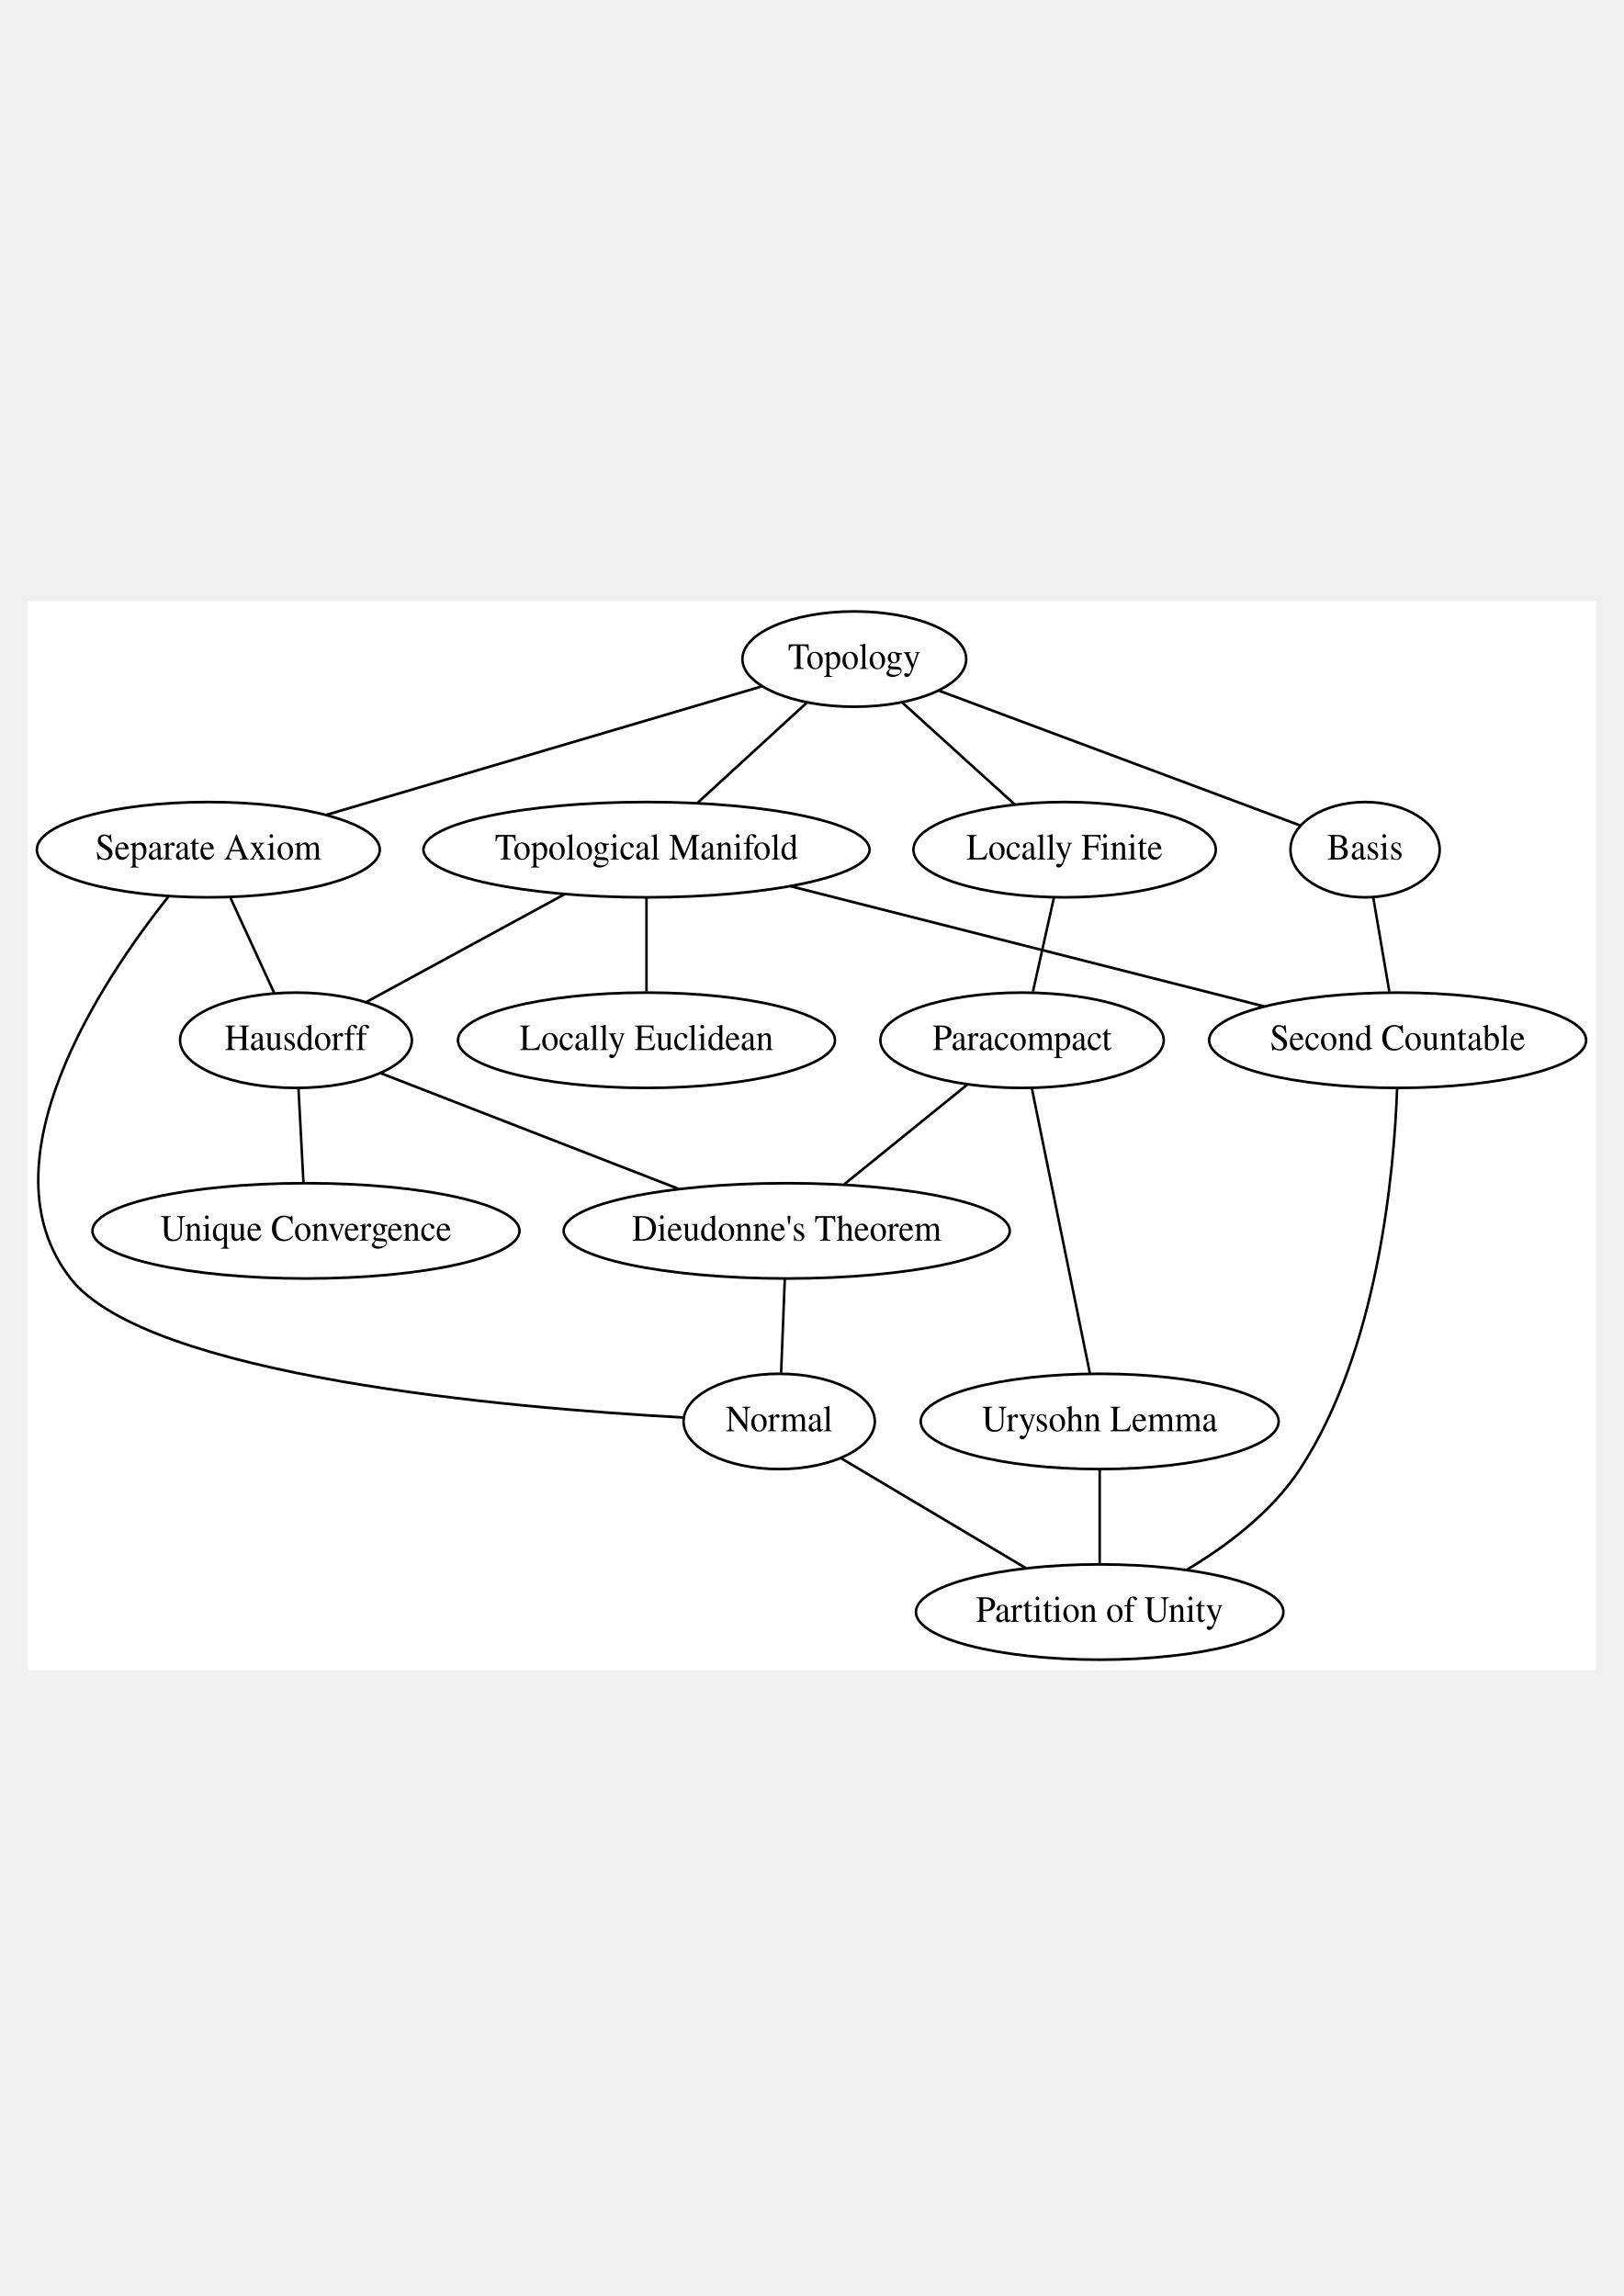
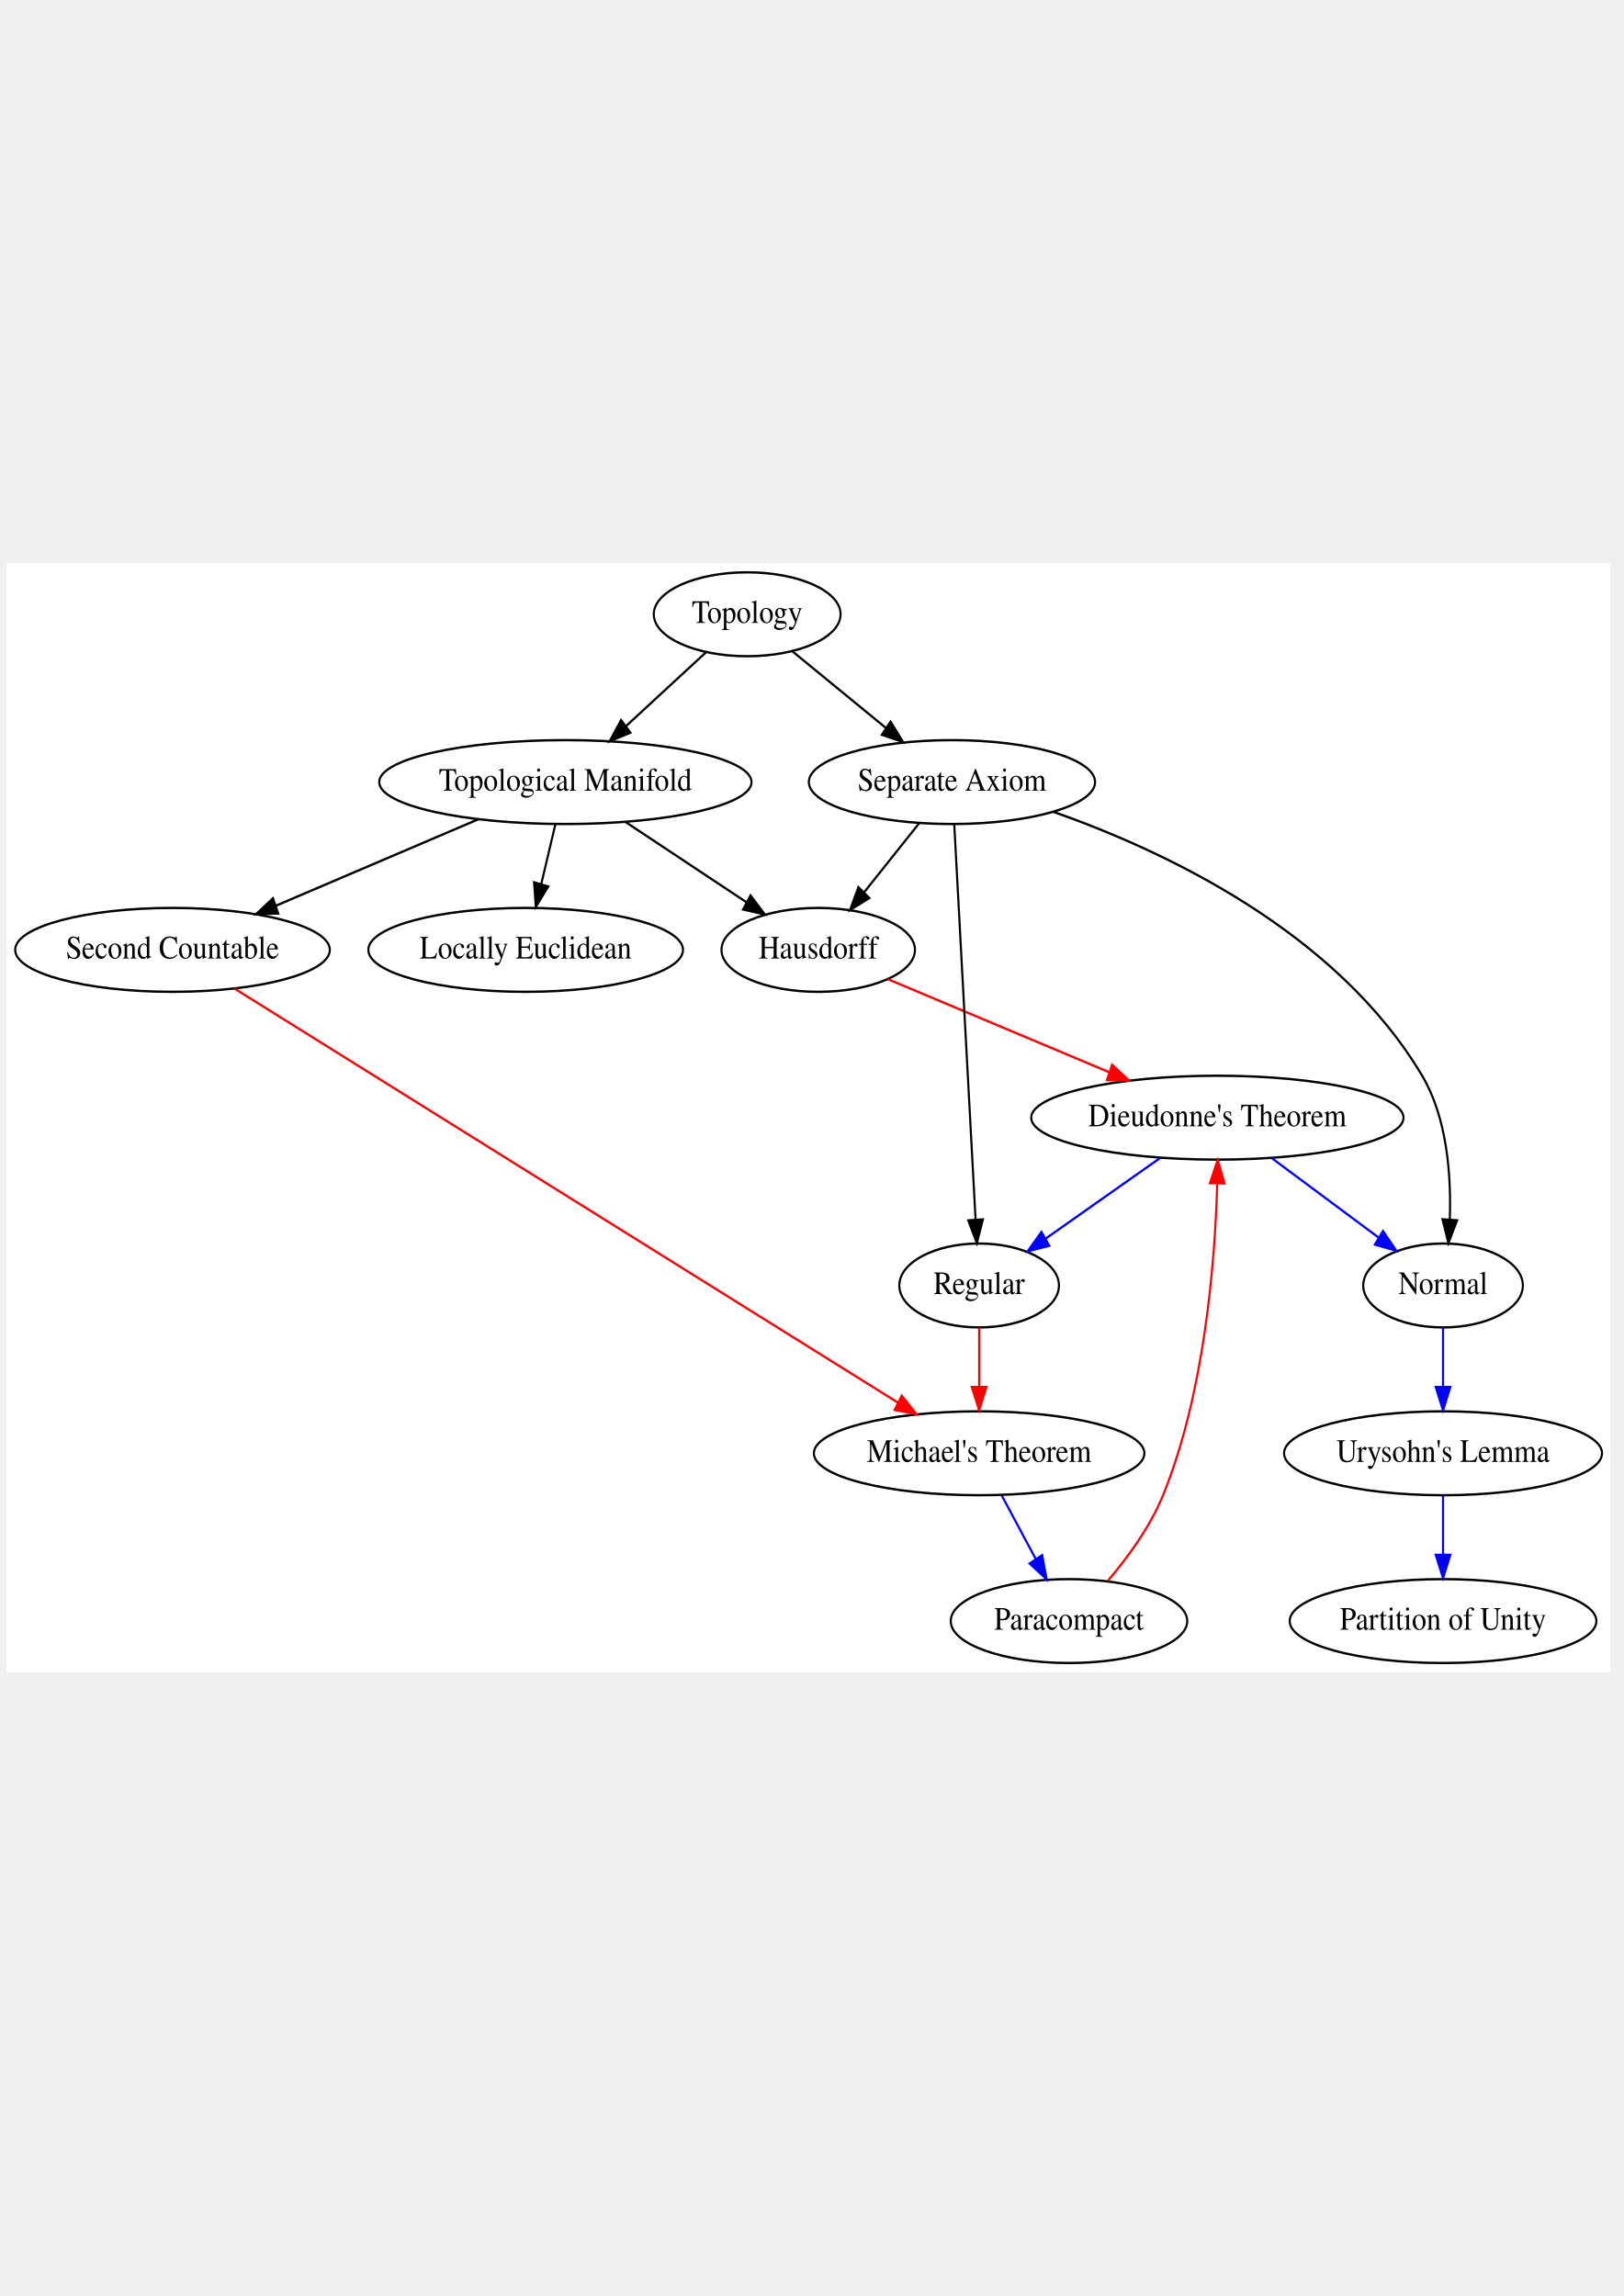
- <svg xmlns="http://www.w3.org/2000/svg" width="210mm" height="297mm" viewBox="0 0 594.934 841.89" version="1.1" id="svg200">
-   <defs id="defs204" />
-   <g id="graph0" class="graph" transform="matrix(0.9179336,0,0,0.970625,13.56133,608.5688)">
-     <polygon stroke="transparent" points="-4,4 -4,-400 622.637,-400 622.637,4 " id="polygon4" style="fill:#ffffff" />
+ <svg xmlns="http://www.w3.org/2000/svg" width="210mm" height="297mm" viewBox="0 0 595.617 841.89" version="1.1" id="svg217">
+   <defs id="defs221" />
+   <g id="graph0" class="graph" transform="matrix(0.7665605,0,0,0.8550484,5.487188,609.9)">
+     <polygon stroke="transparent" points="-4,-472 763.437,-472 763.437,4 -4,4 " id="polygon4" style="fill:#ffffff" />
    <g id="node1" class="node">
-       <ellipse cx="243.244" cy="-306" rx="89.084" ry="18" id="ellipse8" style="fill:none;stroke:#000000" />
-       <text x="243.244" y="-302.3" font-size="14.00" id="text10" style="font-size:14px;font-family:Times, serif;text-anchor:middle;fill:#000000">Topological Manifold</text>
+       <ellipse cx="263.393" cy="-378" rx="89.084" ry="18" id="ellipse8" style="fill:none;stroke:#000000" />
+       <text x="263.393" y="-374.3" font-size="14.00" id="text10" style="font-size:14px;font-family:Times, serif;text-anchor:middle;fill:#000000">Topological Manifold</text>
    </g>
    <g id="node2" class="node">
-       <ellipse cx="103.244" cy="-234" rx="46.292" ry="18" id="ellipse15" style="fill:none;stroke:#000000" />
-       <text x="103.244" y="-230.3" font-size="14.00" id="text17" style="font-size:14px;font-family:Times, serif;text-anchor:middle;fill:#000000">Hausdorff</text>
+       <ellipse cx="384.393" cy="-306" rx="46.292" ry="18" id="ellipse15" style="fill:none;stroke:#000000" />
+       <text x="384.393" y="-302.3" font-size="14.00" id="text17" style="font-size:14px;font-family:Times, serif;text-anchor:middle;fill:#000000">Hausdorff</text>
    </g>
    <g id="edge1" class="edge">
-       <path d="m 210.42,-289.119 c -24.084,12.386 -56.44,29.026 -79.28,40.773" id="path22" style="fill:none;stroke:#000000" />
+       <path d="m 292.069,-360.937 c 17.417,10.364 39.753,23.654 58.092,34.567" id="path22" style="fill:none;stroke:#000000" />
+       <polygon points="358.804,-321.227 348.421,-323.333 352,-329.348 " id="polygon24" style="fill:#000000;stroke:#000000" />
    </g>
    <g id="node3" class="node">
-       <ellipse cx="243.244" cy="-234" rx="75.287" ry="18" id="ellipse27" style="fill:none;stroke:#000000" />
-       <text x="243.244" y="-230.3" font-size="14.00" id="text29" style="font-size:14px;font-family:Times, serif;text-anchor:middle;fill:#000000">Locally Euclidean</text>
+       <ellipse cx="244.393" cy="-306" rx="75.287" ry="18" id="ellipse29" style="fill:none;stroke:#000000" />
+       <text x="244.393" y="-302.3" font-size="14.00" id="text31" style="font-size:14px;font-family:Times, serif;text-anchor:middle;fill:#000000">Locally Euclidean</text>
    </g>
    <g id="edge2" class="edge">
-       <path d="m 243.244,-287.831 c 0,10.831 0,24.544 0,35.418" id="path34" style="fill:none;stroke:#000000" />
+       <path d="m 258.599,-359.831 c -2.054,7.785 -4.502,17.058 -6.781,25.697" id="path36" style="fill:none;stroke:#000000" />
+       <polygon points="249.252,-324.413 248.42,-334.975 255.188,-333.189 " id="polygon38" style="fill:#000000;stroke:#000000" />
    </g>
    <g id="node4" class="node">
-       <ellipse cx="543.244" cy="-234" rx="75.287" ry="18" id="ellipse39" style="fill:none;stroke:#000000" />
-       <text x="543.244" y="-230.3" font-size="14.00" id="text41" style="font-size:14px;font-family:Times, serif;text-anchor:middle;fill:#000000">Second Countable</text>
+       <ellipse cx="75.393" cy="-306" rx="75.287" ry="18" id="ellipse43" style="fill:none;stroke:#000000" />
+       <text x="75.393" y="-302.3" font-size="14.00" id="text45" style="font-size:14px;font-family:Times, serif;text-anchor:middle;fill:#000000">Second Countable</text>
    </g>
    <g id="edge3" class="edge">
-       <path d="m 300.732,-292.203 c 54.614,13.107 136.071,32.657 189.246,45.419" id="path46" style="fill:none;stroke:#000000" />
+       <path d="m 221.67,-362.021 c -28.6,10.953 -66.668,25.532 -96.799,37.072" id="path50" style="fill:none;stroke:#000000" />
+       <polygon points="115.389,-321.317 123.476,-328.163 125.98,-321.626 " id="polygon52" style="fill:#000000;stroke:#000000" />
    </g>
    <g id="node9" class="node">
-       <ellipse cx="107.244" cy="-162" rx="85.285" ry="18" id="ellipse51" style="fill:none;stroke:#000000" />
-       <text x="107.244" y="-158.3" font-size="14.00" id="text53" style="font-size:14px;font-family:Times, serif;text-anchor:middle;fill:#000000">Unique Convergence</text>
+       <ellipse cx="575.393" cy="-234" rx="89.084" ry="18" id="ellipse57" style="fill:none;stroke:#000000" />
+       <text x="575.393" y="-230.3" font-size="14.00" id="text59" style="font-size:14px;font-family:Times, serif;text-anchor:middle;fill:#000000">Dieudonne's Theorem</text>
+     </g>
+     <g id="edge7" class="edge">
+       <path d="m 417.663,-293.459 c 29.183,11.001 72.099,27.179 105.8,39.883" id="path64" style="fill:none;stroke:#ff0000" />
+       <polygon points="533.152,-249.923 522.561,-250.176 525.03,-256.726 " id="polygon66" style="fill:#ff0000;stroke:#ff0000" />
+     </g>
+     <g id="node13" class="node">
+       <ellipse cx="461.393" cy="-90" rx="79.087" ry="18" id="ellipse71" style="fill:none;stroke:#000000" />
+       <text x="461.393" y="-86.3" font-size="14.00" id="text73" style="font-size:14px;font-family:Times, serif;text-anchor:middle;fill:#000000">Michael's Theorem</text>
+     </g>
+     <g id="edge13" class="edge">
+       <path d="M 105.041,-289.409 C 174,-250.821 345.157,-155.044 422.433,-111.801" id="path78" style="fill:none;stroke:#ff0000" />
+       <polygon points="431.379,-106.796 420.943,-108.625 424.361,-114.733 " id="polygon80" style="fill:#ff0000;stroke:#ff0000" />
+     </g>
+     <g id="node5" class="node">
+       <ellipse cx="350.393" cy="-450" rx="44.693" ry="18" id="ellipse85" style="fill:none;stroke:#000000" />
+       <text x="350.393" y="-446.3" font-size="14.00" id="text87" style="font-size:14px;font-family:Times, serif;text-anchor:middle;fill:#000000">Topology</text>
+     </g>
+     <g id="edge4" class="edge">
+       <path d="m 330.652,-433.662 c -11.268,9.326 -25.605,21.19 -38.145,31.568" id="path92" style="fill:none;stroke:#000000" />
+       <polygon points="284.577,-395.531 290.049,-404.603 294.512,-399.211 " id="polygon94" style="fill:#000000;stroke:#000000" />
+     </g>
+     <g id="node6" class="node">
+       <ellipse cx="448.393" cy="-378" rx="68.489" ry="18" id="ellipse99" style="fill:none;stroke:#000000" />
+       <text x="448.393" y="-374.3" font-size="14.00" id="text101" style="font-size:14px;font-family:Times, serif;text-anchor:middle;fill:#000000">Separate Axiom</text>
+     </g>
+     <g id="edge5" class="edge">
+       <path d="m 372.143,-434.021 c 13.104,9.628 30.022,22.057 44.591,32.761" id="path106" style="fill:none;stroke:#000000" />
+       <polygon points="424.994,-395.192 414.863,-398.292 419.007,-403.933 " id="polygon108" style="fill:#000000;stroke:#000000" />
    </g>
    <g id="edge9" class="edge">
-       <path d="m 104.253,-215.831 c 0.602,10.831 1.364,24.544 1.968,35.418" id="path58" style="fill:none;stroke:#000000" />
+       <path d="m 432.573,-360.202 c -7.866,8.849 -17.502,19.689 -26.084,29.344" id="path113" style="fill:none;stroke:#000000" />
+       <polygon points="399.591,-323.097 403.619,-332.897 408.851,-328.246 " id="polygon115" style="fill:#000000;stroke:#000000" />
    </g>
-     <g id="node13" class="node">
-       <ellipse cx="299.244" cy="-162" rx="89.084" ry="18" id="ellipse63" style="fill:none;stroke:#000000" />
-       <text x="299.244" y="-158.3" font-size="14.00" id="text65" style="font-size:14px;font-family:Times, serif;text-anchor:middle;fill:#000000">Dieudonne's Theorem</text>
+     <g id="node11" class="node">
+       <ellipse cx="461.393" cy="-162" rx="38.194" ry="18" id="ellipse120" style="fill:none;stroke:#000000" />
+       <text x="461.393" y="-158.3" font-size="14.00" id="text122" style="font-size:14px;font-family:Times, serif;text-anchor:middle;fill:#000000">Regular</text>
+     </g>
+     <g id="edge10" class="edge">
+       <path d="m 449.479,-359.955 c 2.261,37.562 7.487,124.401 10.204,169.545" id="path127" style="fill:none;stroke:#000000" />
+       <polygon points="460.301,-180.145 456.207,-189.917 463.194,-190.337 " id="polygon129" style="fill:#000000;stroke:#000000" />
+     </g>
+     <g id="node12" class="node">
+       <ellipse cx="683.393" cy="-162" rx="38.194" ry="18" id="ellipse134" style="fill:none;stroke:#000000" />
+       <text x="683.393" y="-158.3" font-size="14.00" id="text136" style="font-size:14px;font-family:Times, serif;text-anchor:middle;fill:#000000">Normal</text>
+     </g>
+     <g id="edge11" class="edge">
+       <path d="m 497.04,-365.197 c 52.871,16.666 135.285,51.257 176.354,113.197 11.966,18.047 13.95,42.727 13.23,61.678" id="path141" style="fill:none;stroke:#000000" />
+       <polygon points="685.967,-180.19 683.121,-190.396 690.107,-189.943 " id="polygon143" style="fill:#000000;stroke:#000000" />
+     </g>
+     <g id="node7" class="node">
+       <ellipse cx="683.393" cy="-90" rx="76.087" ry="18" id="ellipse148" style="fill:none;stroke:#000000" />
+       <text x="683.393" y="-86.3" font-size="14.00" id="text150" style="font-size:14px;font-family:Times, serif;text-anchor:middle;fill:#000000">Urysohn's Lemma</text>
+     </g>
+     <g id="node8" class="node">
+       <ellipse cx="683.393" cy="-18" rx="73.387" ry="18" id="ellipse155" style="fill:none;stroke:#000000" />
+       <text x="683.393" y="-14.3" font-size="14.00" id="text157" style="font-size:14px;font-family:Times, serif;text-anchor:middle;fill:#000000">Partition of Unity</text>
+     </g>
+     <g id="edge6" class="edge">
+       <path d="m 683.393,-71.831 c 0,7.7 0,16.857 0,25.415" id="path162" style="fill:none;stroke:#0000ff" />
+       <polygon points="683.393,-36.413 679.893,-46.413 686.893,-46.413 " id="polygon164" style="fill:#0000ff;stroke:#0000ff" />
+     </g>
+     <g id="edge16" class="edge">
+       <path d="m 548.087,-216.754 c -16.491,10.416 -37.584,23.737 -54.834,34.632" id="path169" style="fill:none;stroke:#0000ff" />
+       <polygon points="484.627,-176.674 491.213,-184.973 494.951,-179.055 " id="polygon171" style="fill:#0000ff;stroke:#0000ff" />
+     </g>
+     <g id="edge17" class="edge">
+       <path d="m 601.262,-216.754 c 15.375,10.25 34.971,23.314 51.165,34.11" id="path176" style="fill:none;stroke:#0000ff" />
+       <polygon points="661.026,-176.912 650.764,-179.547 654.647,-185.371 " id="polygon178" style="fill:#0000ff;stroke:#0000ff" />
+     </g>
+     <g id="node10" class="node">
+       <ellipse cx="504.393" cy="-18" rx="56.59" ry="18" id="ellipse183" style="fill:none;stroke:#000000" />
+       <text x="504.393" y="-14.3" font-size="14.00" id="text185" style="font-size:14px;font-family:Times, serif;text-anchor:middle;fill:#000000">Paracompact</text>
+     </g>
+     <g id="edge8" class="edge">
+       <path d="m 522.95,-35.279 c 9.424,-9.847 20.177,-22.947 26.444,-36.721 19.87,-43.678 24.848,-100.02 25.929,-133.447" id="path190" style="fill:none;stroke:#ff0000" />
+       <polygon points="575.555,-215.853 578.83,-205.777 571.832,-205.934 " id="polygon192" style="fill:#ff0000;stroke:#ff0000" />
    </g>
    <g id="edge14" class="edge">
-       <path d="m 136.938,-221.623 c 32.945,12.102 83.249,30.581 119.116,43.757" id="path70" style="fill:none;stroke:#000000" />
-     </g>
-     <g id="node11" class="node">
-       <ellipse cx="424.244" cy="-18" rx="73.387" ry="18" id="ellipse75" style="fill:none;stroke:#000000" />
-       <text x="424.244" y="-14.3" font-size="14.00" id="text77" style="font-size:14px;font-family:Times, serif;text-anchor:middle;fill:#000000">Partition of Unity</text>
+       <path d="m 461.393,-143.831 c 0,7.7 0,16.857 0,25.415" id="path197" style="fill:none;stroke:#ff0000" />
+       <polygon points="461.393,-108.413 457.893,-118.413 464.893,-118.413 " id="polygon199" style="fill:#ff0000;stroke:#ff0000" />
    </g>
    <g id="edge12" class="edge">
-       <path d="m 543.034,-215.749 c -1.216,31.937 -7.619,98.83 -38.79,143.749 -11.273,16.245 -29.151,28.987 -45.149,38.004" id="path82" style="fill:none;stroke:#000000" />
-     </g>
-     <g id="node5" class="node">
-       <ellipse cx="326.244" cy="-378" rx="44.693" ry="18" id="ellipse87" style="fill:none;stroke:#000000" />
-       <text x="326.244" y="-374.3" font-size="14.00" id="text89" style="font-size:14px;font-family:Times, serif;text-anchor:middle;fill:#000000">Topology</text>
-     </g>
-     <g id="edge4" class="edge">
-       <path d="m 307.41,-361.662 c -13.105,11.368 -30.56,26.51 -43.956,38.131" id="path94" style="fill:none;stroke:#000000" />
-     </g>
-     <g id="node6" class="node">
-       <ellipse cx="530.244" cy="-306" rx="29.795" ry="18" id="ellipse99" style="fill:none;stroke:#000000" />
-       <text x="530.244" y="-302.3" font-size="14.00" id="text101" style="font-size:14px;font-family:Times, serif;text-anchor:middle;fill:#000000">Basis</text>
-     </g>
-     <g id="edge5" class="edge">
-       <path d="m 359.93,-366.111 c 40.514,14.299 107.639,37.99 144.354,50.949" id="path106" style="fill:none;stroke:#000000" />
-     </g>
-     <g id="node7" class="node">
-       <ellipse cx="410.244" cy="-306" rx="60.389" ry="18" id="ellipse111" style="fill:none;stroke:#000000" />
-       <text x="410.244" y="-302.3" font-size="14.00" id="text113" style="font-size:14px;font-family:Times, serif;text-anchor:middle;fill:#000000">Locally Finite</text>
-     </g>
-     <g id="edge6" class="edge">
-       <path d="m 345.305,-361.662 c 13.457,11.534 31.445,26.953 45.077,38.638" id="path118" style="fill:none;stroke:#000000" />
-     </g>
-     <g id="node14" class="node">
-       <ellipse cx="68.244" cy="-306" rx="68.489" ry="18" id="ellipse123" style="fill:none;stroke:#000000" />
-       <text x="68.244" y="-302.3" font-size="14.00" id="text125" style="font-size:14px;font-family:Times, serif;text-anchor:middle;fill:#000000">Separate Axiom</text>
-     </g>
-     <g id="edge17" class="edge">
-       <path d="m 289.279,-367.684 c -45.841,12.793 -124.036,34.615 -174.077,48.58" id="path130" style="fill:none;stroke:#000000" />
-     </g>
-     <g id="edge8" class="edge">
-       <path d="m 533.524,-287.831 c 1.956,10.831 4.431,24.544 6.395,35.418" id="path135" style="fill:none;stroke:#000000" />
-     </g>
-     <g id="node8" class="node">
-       <ellipse cx="393.244" cy="-234" rx="56.59" ry="18" id="ellipse140" style="fill:none;stroke:#000000" />
-       <text x="393.244" y="-230.3" font-size="14.00" id="text142" style="font-size:14px;font-family:Times, serif;text-anchor:middle;fill:#000000">Paracompact</text>
-     </g>
-     <g id="edge7" class="edge">
-       <path d="m 405.954,-287.831 c -2.557,10.831 -5.795,24.544 -8.363,35.418" id="path147" style="fill:none;stroke:#000000" />
-     </g>
-     <g id="node10" class="node">
-       <ellipse cx="424.244" cy="-90" rx="71.487" ry="18" id="ellipse152" style="fill:none;stroke:#000000" />
-       <text x="424.244" y="-86.3" font-size="14.00" id="text154" style="font-size:14px;font-family:Times, serif;text-anchor:middle;fill:#000000">Urysohn Lemma</text>
-     </g>
-     <g id="edge10" class="edge">
-       <path d="m 397.17,-215.762 c 5.963,27.699 17.236,80.062 23.18,107.673" id="path159" style="fill:none;stroke:#000000" />
+       <path d="m 683.393,-143.831 c 0,7.7 0,16.857 0,25.415" id="path204" style="fill:none;stroke:#0000ff" />
+       <polygon points="683.393,-108.413 679.893,-118.413 686.893,-118.413 " id="polygon206" style="fill:#0000ff;stroke:#0000ff" />
    </g>
    <g id="edge15" class="edge">
-       <path d="m 371.442,-217.301 c -14.752,11.3 -34.206,26.201 -49.203,37.688" id="path164" style="fill:none;stroke:#000000" />
-     </g>
-     <g id="edge11" class="edge">
-       <path d="m 424.244,-71.831 c 0,10.831 0,24.544 0,35.418" id="path169" style="fill:none;stroke:#000000" />
-     </g>
-     <g id="node12" class="node">
-       <ellipse cx="296.244" cy="-90" rx="38.194" ry="18" id="ellipse174" style="fill:none;stroke:#000000" />
-       <text x="296.244" y="-86.3" font-size="14.00" id="text176" style="font-size:14px;font-family:Times, serif;text-anchor:middle;fill:#000000">Normal</text>
-     </g>
-     <g id="edge13" class="edge">
-       <path d="m 320.924,-76.118 c 21.068,11.851 51.416,28.922 73.774,41.498" id="path181" style="fill:none;stroke:#000000" />
-     </g>
-     <g id="edge16" class="edge">
-       <path d="m 298.487,-143.831 c -0.451,10.831 -1.023,24.544 -1.476,35.418" id="path186" style="fill:none;stroke:#000000" />
-     </g>
-     <g id="edge18" class="edge">
-       <path d="m 77.076,-287.831 c 5.346,10.998 12.136,24.966 17.46,35.918" id="path191" style="fill:none;stroke:#000000" />
-     </g>
-     <g id="edge19" class="edge">
-       <path d="M 52.414,-288.426 C 25.497,-256.376 -22.916,-187.712 13.244,-144 c 30.607,36.999 174.491,48.874 244.52,52.5" id="path196" style="fill:none;stroke:#000000" />
+       <path d="m 472.244,-71.831 c 4.926,8.248 10.85,18.168 16.264,27.232" id="path211" style="fill:none;stroke:#0000ff" />
+       <polygon points="493.695,-35.913 485.563,-42.704 491.572,-46.294 " id="polygon213" style="fill:#0000ff;stroke:#0000ff" />
    </g>
  </g>
</svg>
